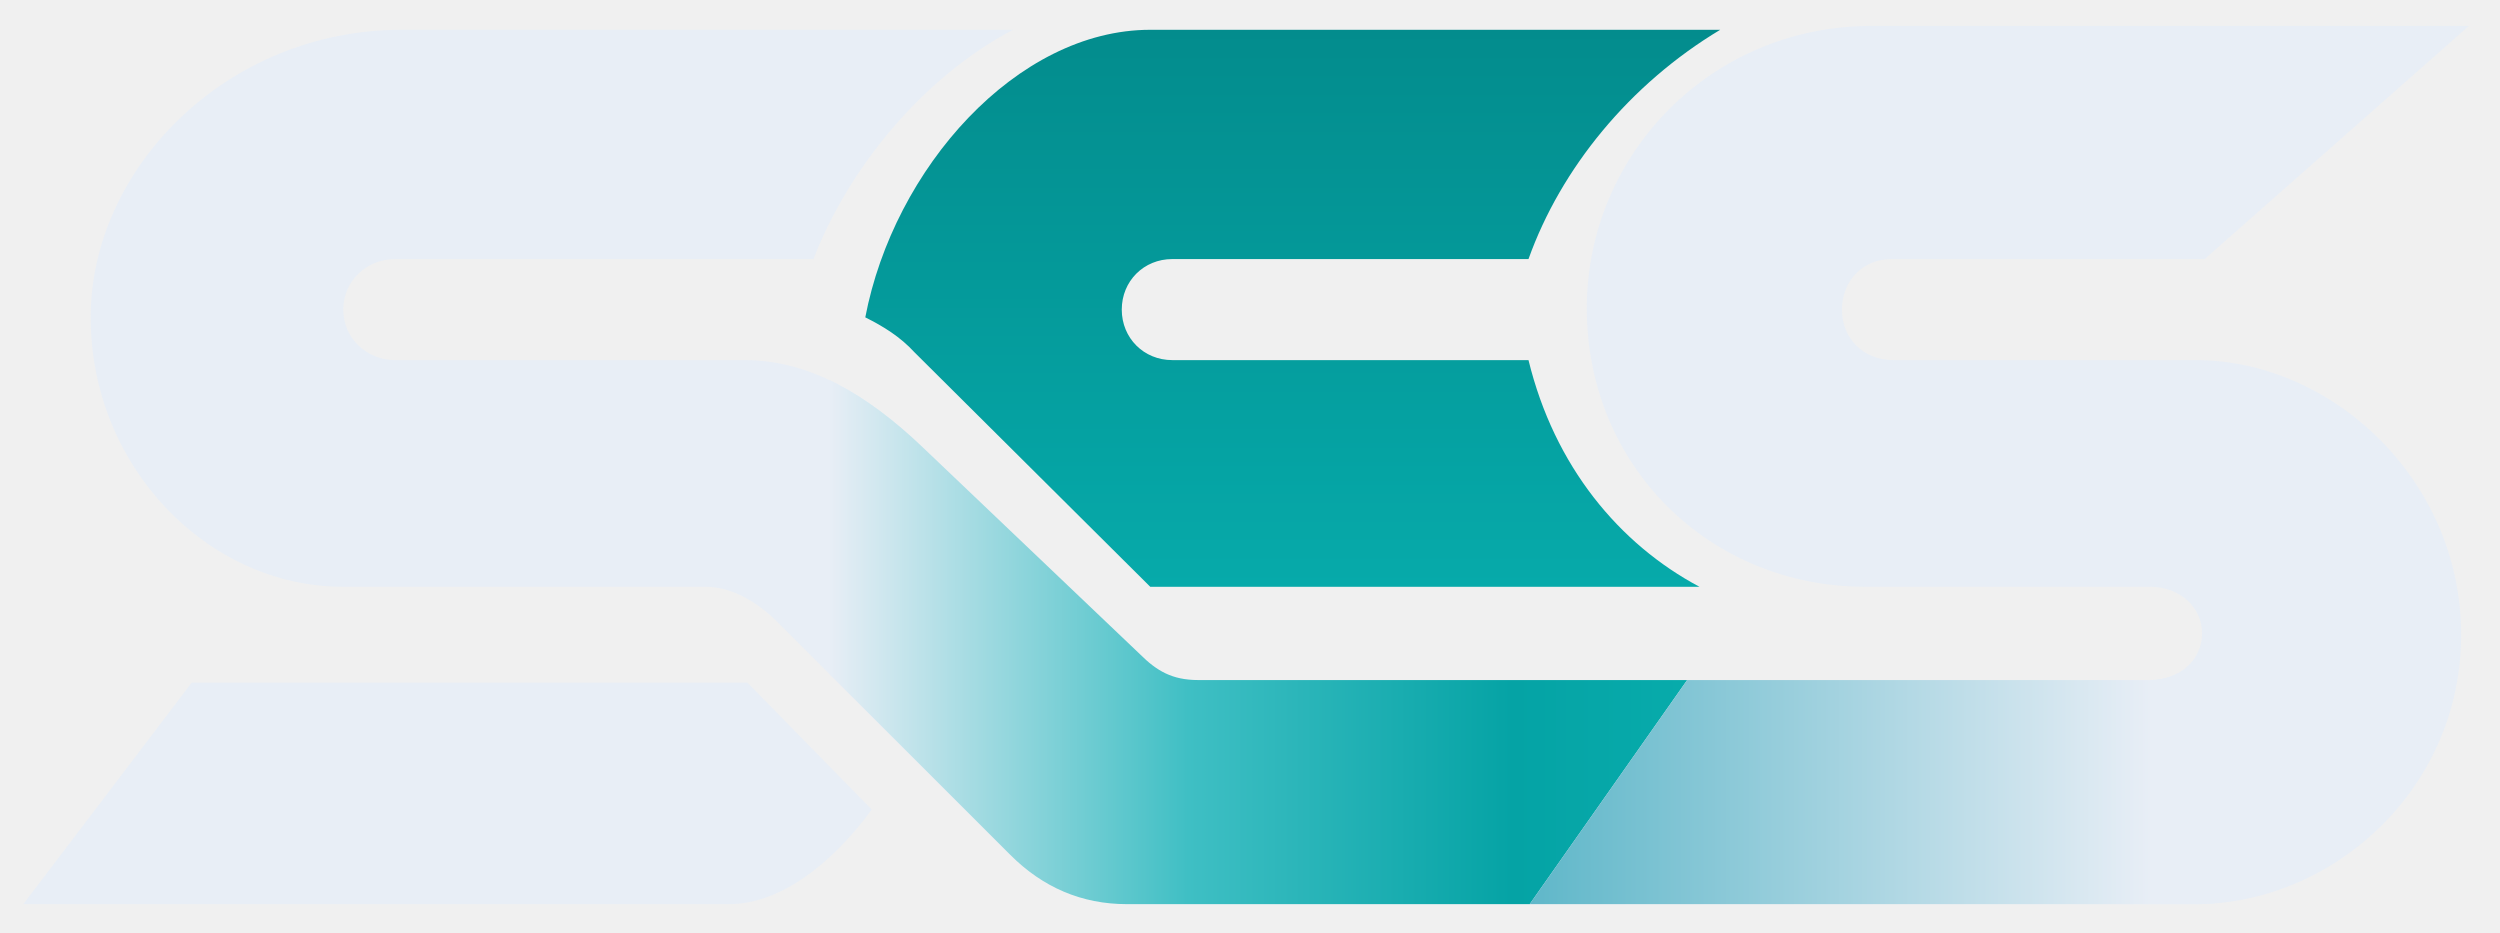
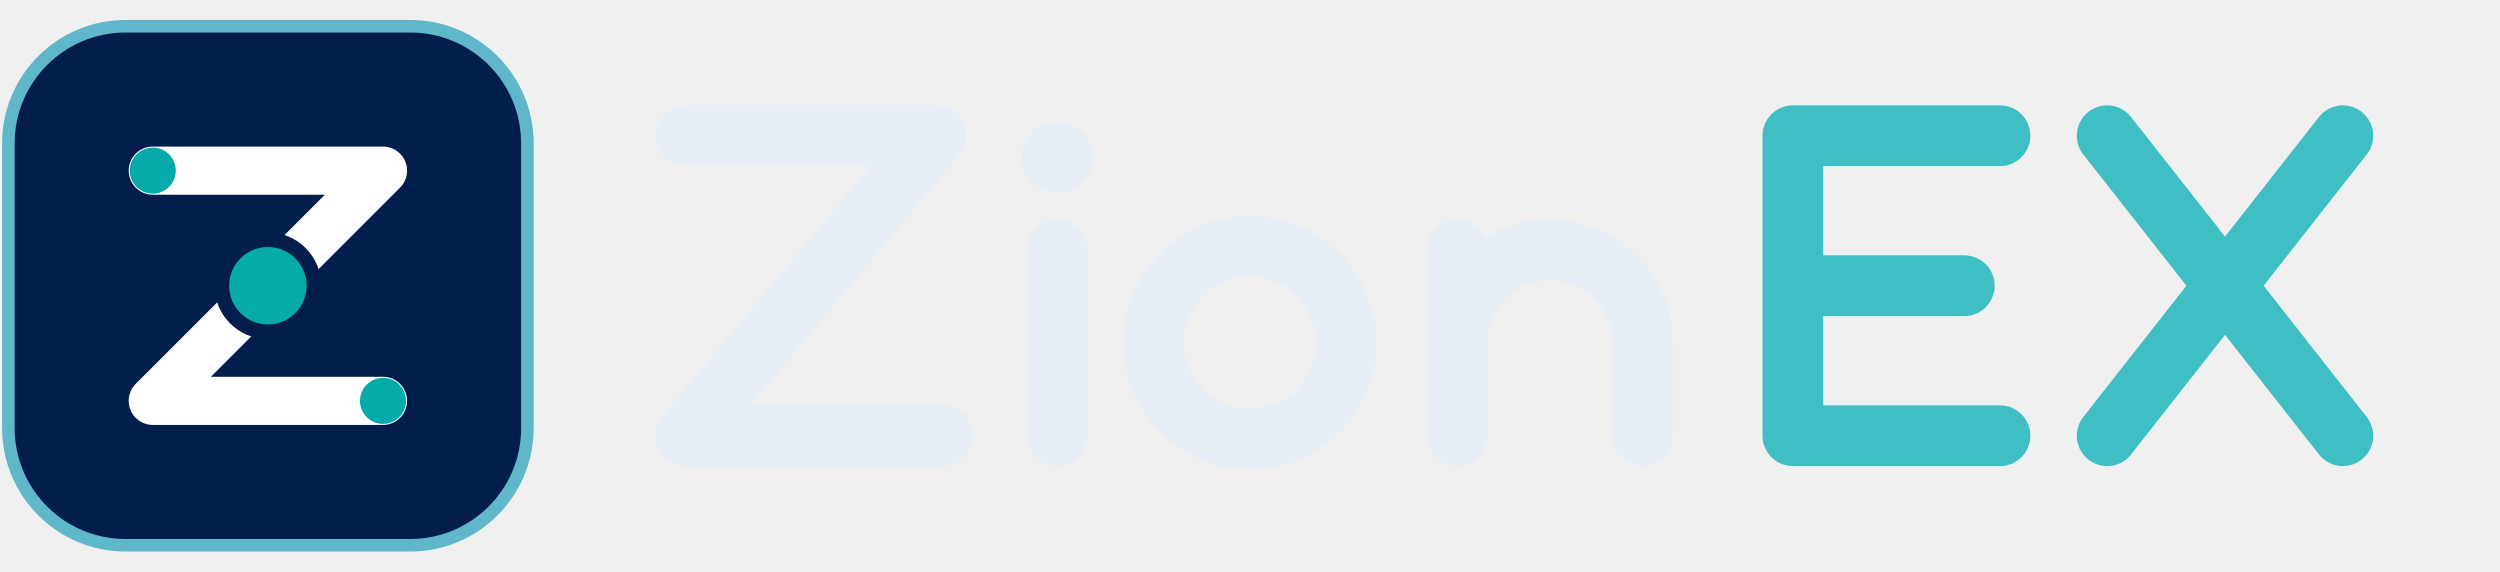
- <svg xmlns="http://www.w3.org/2000/svg" viewBox="0 640 1930 720" role="img" aria-label="SES Labs">
-   <defs>
-     <linearGradient id="e-d" x1="0" y1="663" x2="0" y2="1093" gradientUnits="userSpaceOnUse">
-       <stop offset="0" stop-color="#038C8D" />
-       <stop offset="1" stop-color="#06AAAA" />
-     </linearGradient>
-     <linearGradient id="sweep-d" x1="640" y1="0" x2="1300" y2="0" gradientUnits="userSpaceOnUse">
-       <stop offset="0" stop-color="#E8EEF6" />
-       <stop offset=".42" stop-color="#3FBFC4" />
-       <stop offset=".8" stop-color="#05A3A5" />
-       <stop offset="1" stop-color="#07ABAB" />
-     </linearGradient>
-     <linearGradient id="tail-d" x1="1180" y1="0" x2="1660" y2="0" gradientUnits="userSpaceOnUse">
-       <stop offset="0" stop-color="#5FB7C9" />
-       <stop offset="1" stop-color="#E8EEF6" />
-     </linearGradient>
-     <clipPath id="body-d">
-       <path id="bodyPath-d" d="M310 663 L782 663 C712 700 655 770 628 840 L305 840 C283 840 265 857 265 879 C265 901 283 918 305 918 L575 918 C625 918 670 945 712 985 L880 1145 C893 1158 905 1165 925 1165 L1660 1165 C1682 1165 1700 1150 1700 1129 C1700 1108 1682 1093 1660 1093 L1440 1093 C1320 1093 1225 1000 1225 878 C1225 760 1320 660 1445 660 L1906 660 L1702 840 L1460 840 C1438 840 1422 857 1422 879 C1422 901 1438 918 1462 918 L1695 918 C1800 918 1900 1010 1900 1130 C1900 1250 1800 1338 1695 1338 L870 1338 C835 1338 805 1325 780 1300 L600 1120 C585 1105 565 1093 545 1093 L265 1093 C160 1093 70 1000 70 885 C70 770 175 663 310 663 Z" />
-     </clipPath>
-   </defs>
-   <path d="M310 663 L782 663 C712 700 655 770 628 840 L305 840 C283 840 265 857 265 879 C265 901 283 918 305 918 L575 918 C625 918 670 945 712 985 L880 1145 C893 1158 905 1165 925 1165 L1660 1165 C1682 1165 1700 1150 1700 1129 C1700 1108 1682 1093 1660 1093 L1440 1093 C1320 1093 1225 1000 1225 878 C1225 760 1320 660 1445 660 L1906 660 L1702 840 L1460 840 C1438 840 1422 857 1422 879 C1422 901 1438 918 1462 918 L1695 918 C1800 918 1900 1010 1900 1130 C1900 1250 1800 1338 1695 1338 L870 1338 C835 1338 805 1325 780 1300 L600 1120 C585 1105 565 1093 545 1093 L265 1093 C160 1093 70 1000 70 885 C70 770 175 663 310 663 Z" fill="#E8EEF6" />
-   <g clip-path="url(#body-d)">
-     <polygon points="640,880 1306,1160 1176,1345 640,1345" fill="url(#sweep-d)" />
-     <polygon points="1306,1160 1710,1160 1710,1345 1176,1345" fill="url(#tail-d)" />
+ <svg xmlns="http://www.w3.org/2000/svg" viewBox="0 0 700 160" role="img" aria-label="ZionEX">
+   <g transform="translate(0 5) scale(0.293)">
+     <rect x="8" y="8" width="496" height="496" rx="112" fill="#031E4C" stroke="#5FB7C9" stroke-width="12" />
+     <path d="M146 146 H366 L146 366 H366" fill="none" stroke="#FFFFFF" stroke-width="46" stroke-linecap="round" stroke-linejoin="round" />
+     <circle cx="256" cy="256" r="44" fill="#06AAAA" stroke="#031E4C" stroke-width="14" />
+     <circle cx="146" cy="146" r="22" fill="#06AAAA" />
+     <circle cx="366" cy="366" r="22" fill="#06AAAA" />
  </g>
-   <path d="M148 1167 L577 1167 L673 1265 C640 1310 600 1338 563 1338 L18 1338 Z" fill="#E8EEF6" />
-   <path d="M888 663 L1328 663 C1258 705 1205 770 1180 840 L905 840 C883 840 866 857 866 879 C866 901 883 918 905 918 L1180 918 C1200 1000 1250 1060 1312 1093 L888 1093 L706 912 C695 900 682 892 668 885 C690 770 785 663 888 663 Z" fill="url(#e-d)" />
+   <g fill="none" stroke-width="17" stroke-linecap="round" stroke-linejoin="round">
+     <g stroke="#E8EEF6">
+       <path d="M192 38 H262 L192 122 H264" />
+       <path d="M296 70 V122" />
+       <circle cx="350" cy="96" r="27" />
+       <path d="M408 70 V122 M408 96 A26 26 0 0 1 460 96 V122" />
+     </g>
+     <g stroke="#3FBFC4">
+       <path d="M560 38 H502 V122 H560 M502 80 H550" />
+       <path d="M590 38 L656 122 M656 38 L590 122" />
+     </g>
+   </g>
+   <circle cx="296" cy="44" r="10" fill="#E8EEF6" />
</svg>
